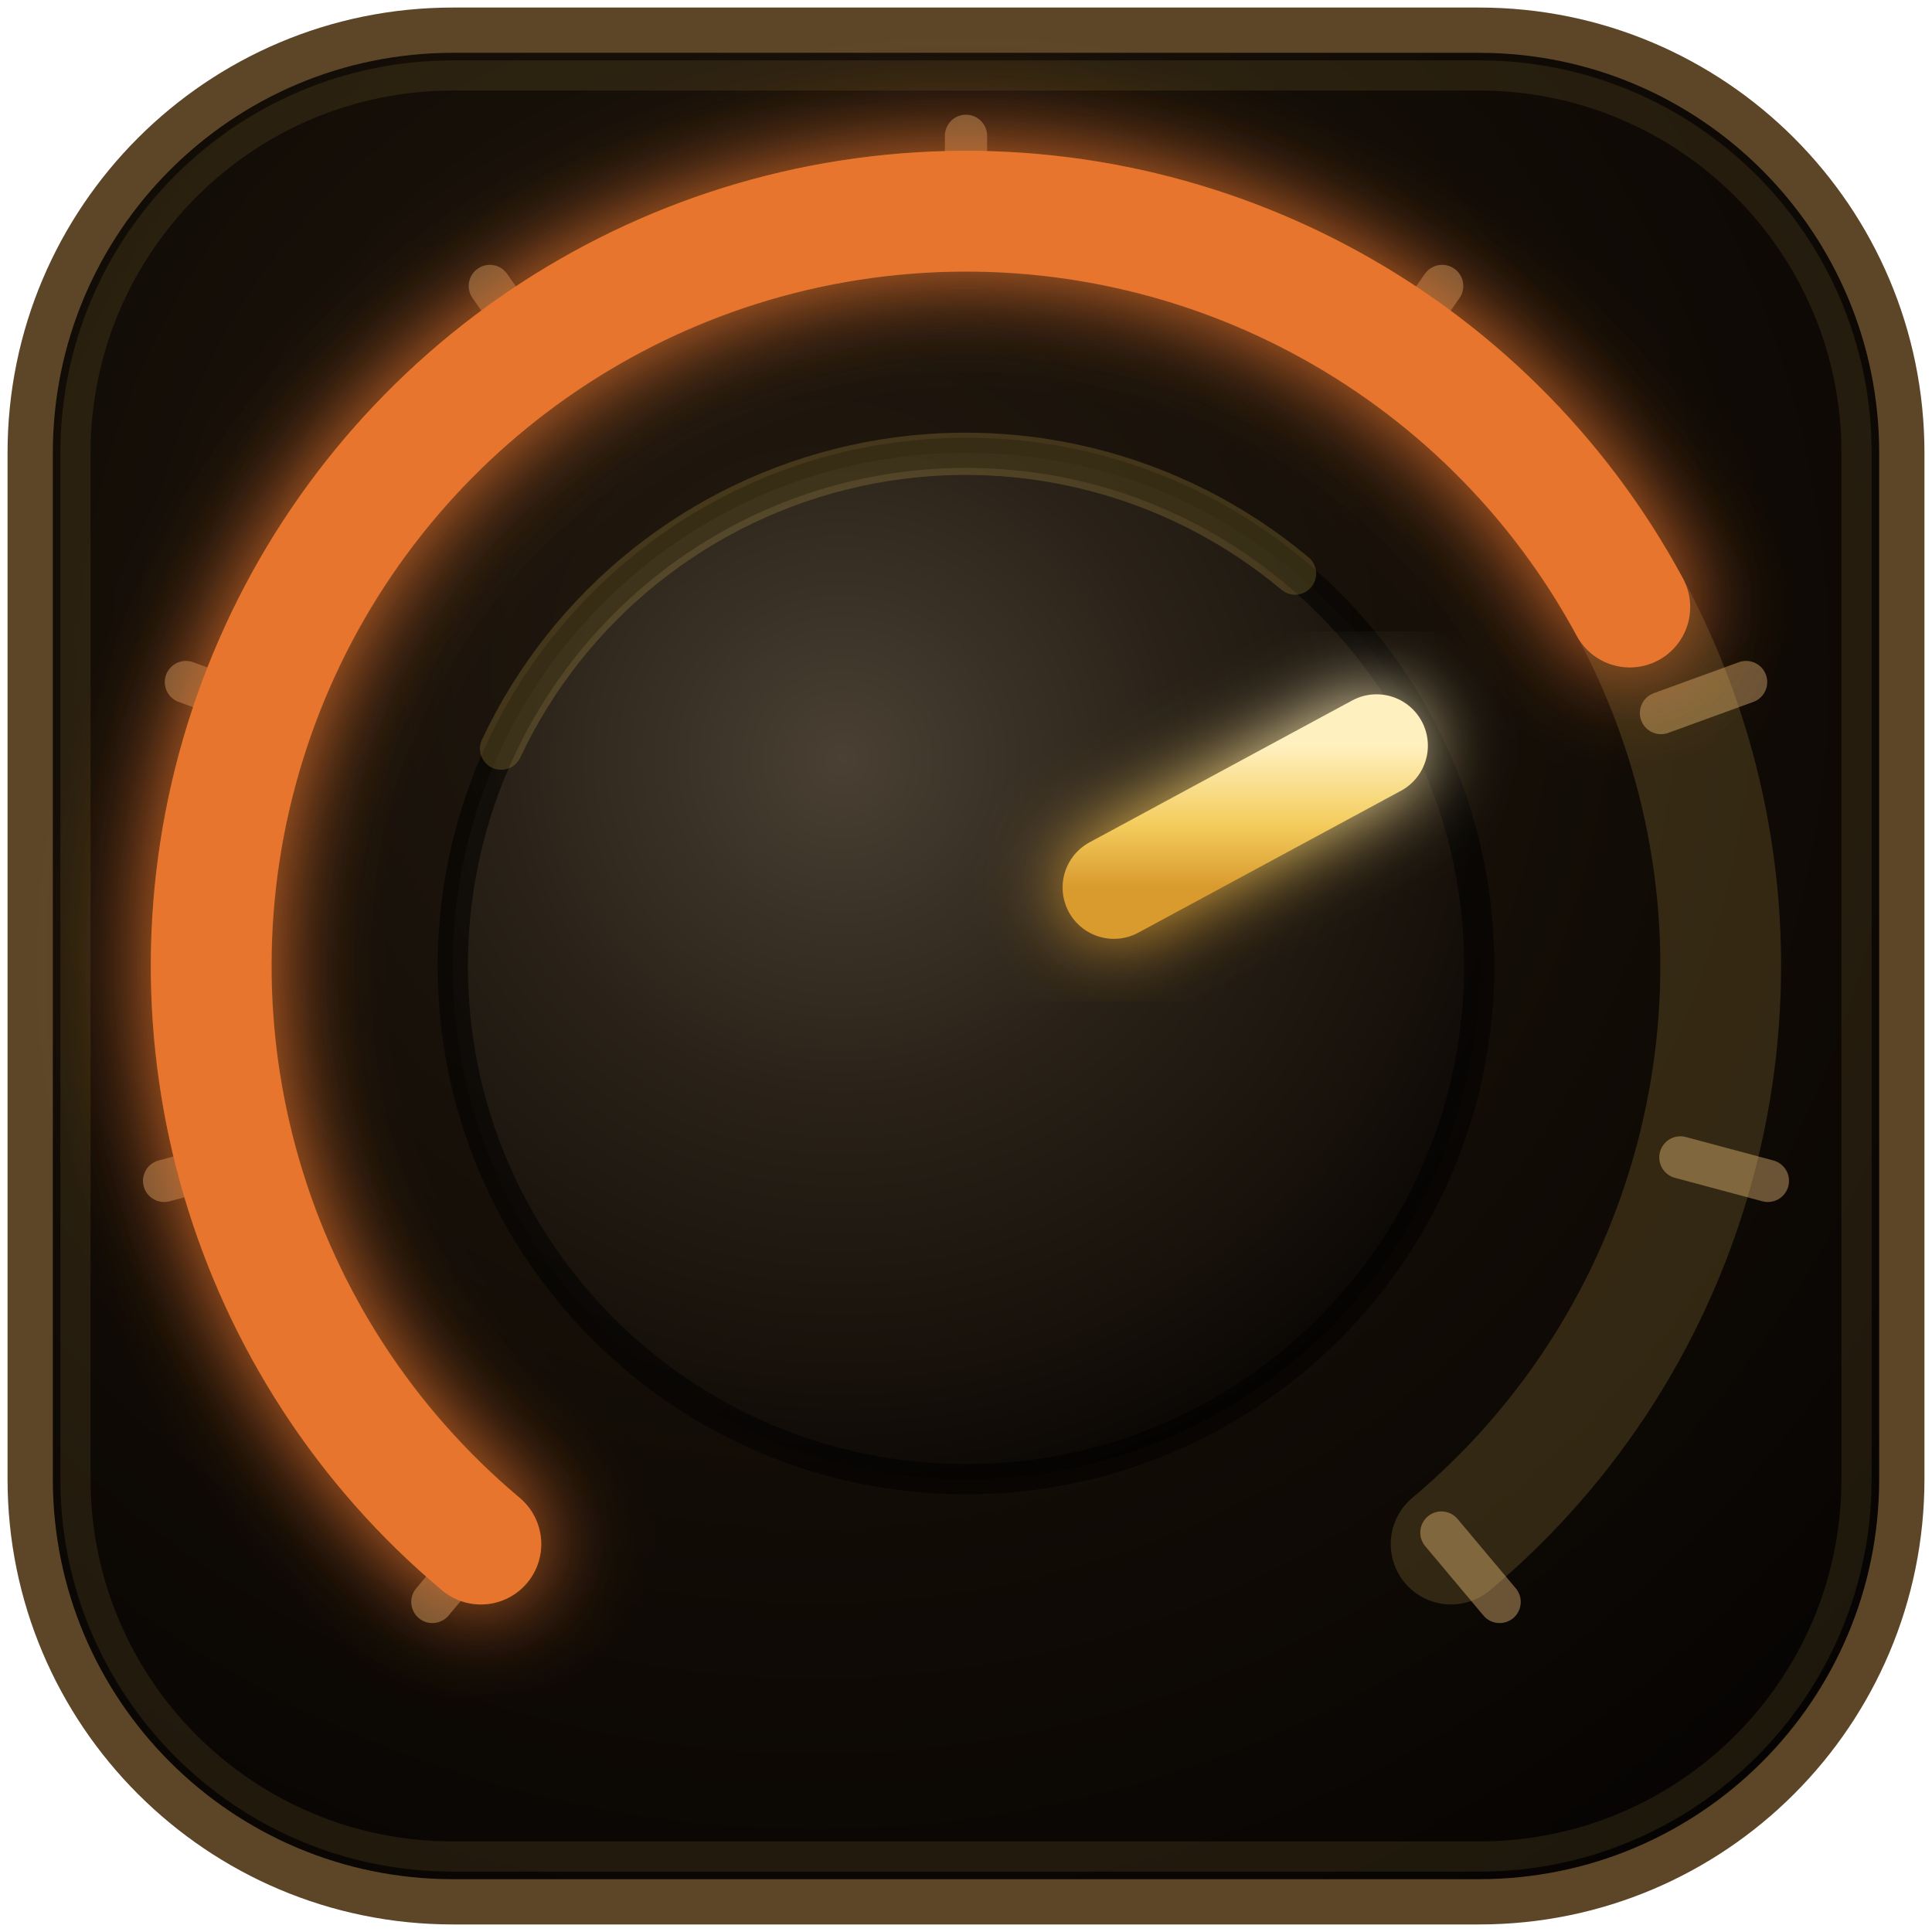
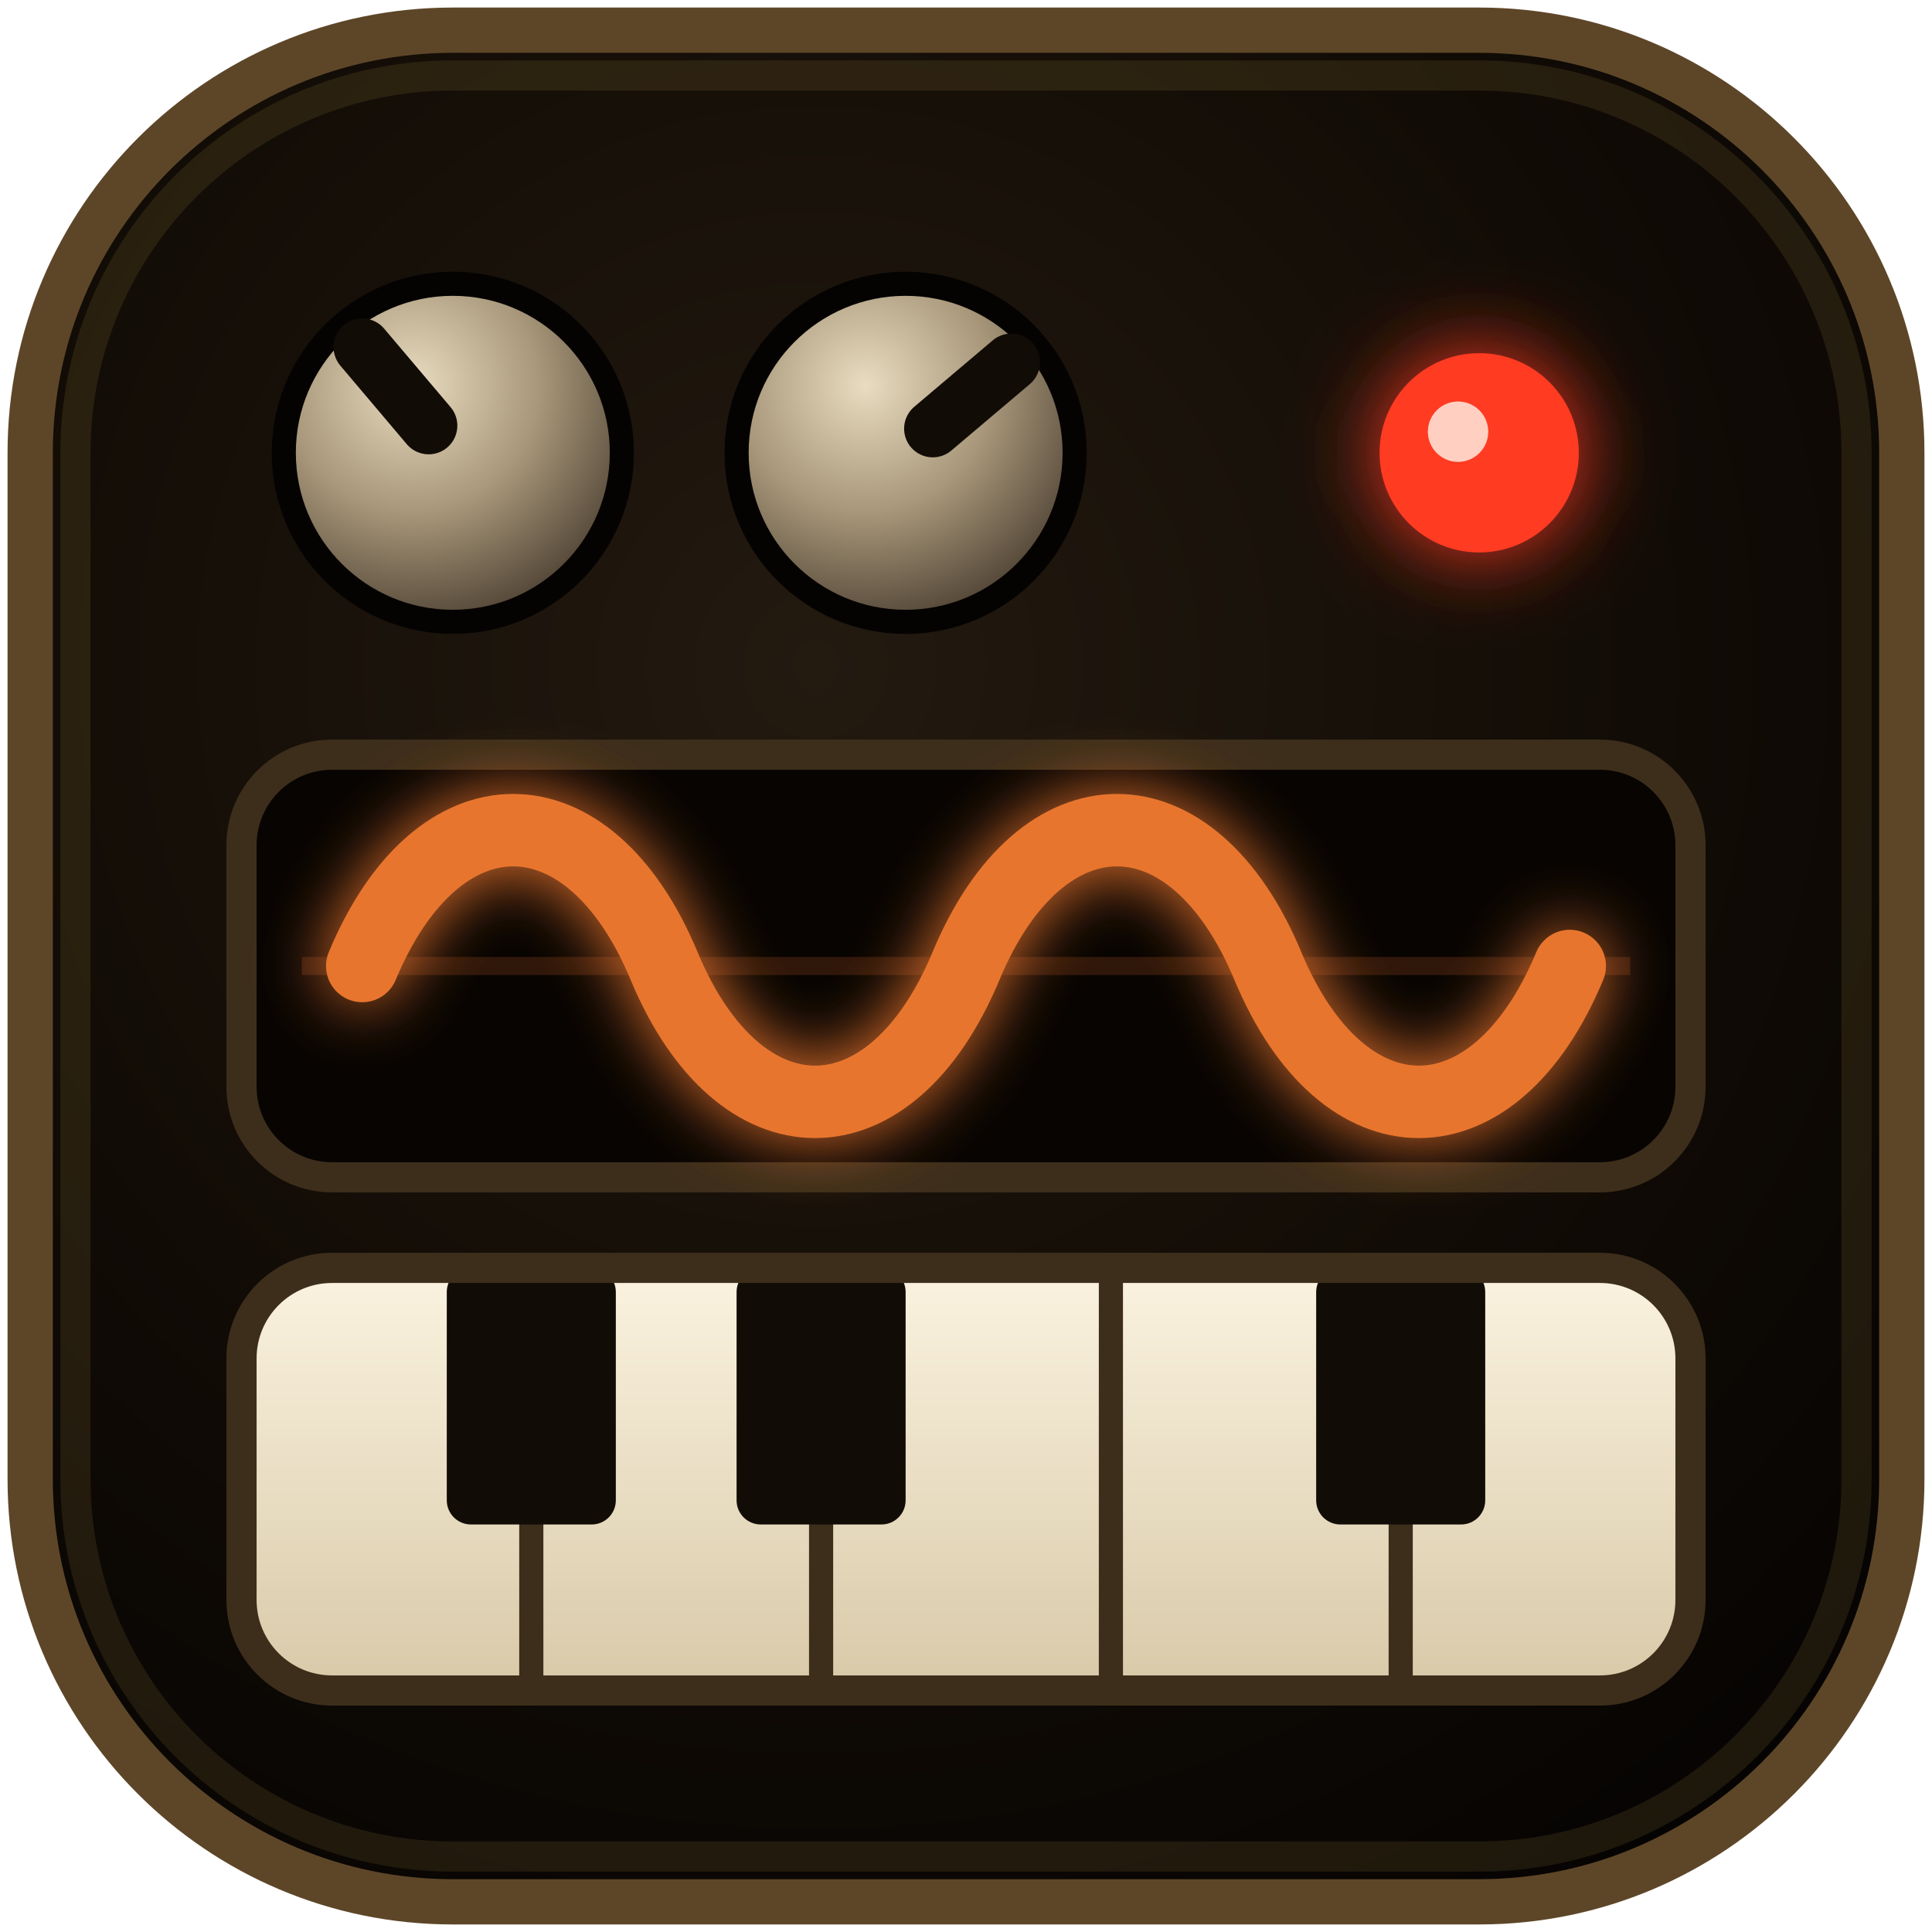
<svg xmlns="http://www.w3.org/2000/svg" viewBox="0 0 64 64" width="64" height="64">
  <defs>
-     <radialGradient id="panel" cx="42%" cy="34%" r="80%">
+     <radialGradient id="icon-panel" cx="42%" cy="34%" r="80%">
      <stop offset="0%" stop-color="#231a10" />
      <stop offset="55%" stop-color="#120c06" />
      <stop offset="100%" stop-color="#050302" />
    </radialGradient>
-     <radialGradient id="knob" cx="38%" cy="30%" r="78%">
-       <stop offset="0%" stop-color="#4a4034" />
-       <stop offset="42%" stop-color="#2a2218" />
-       <stop offset="78%" stop-color="#16100a" />
-       <stop offset="100%" stop-color="#050302" />
+     <radialGradient id="icon-knob" cx="38%" cy="30%" r="75%">
+       <stop offset="0%" stop-color="#e9dcc0" />
+       <stop offset="50%" stop-color="#a8977a" />
+       <stop offset="100%" stop-color="#4a3e30" />
    </radialGradient>
-     <linearGradient id="pointer" x1="0" y1="0" x2="0" y2="1">
-       <stop offset="0%" stop-color="#fff0bf" />
-       <stop offset="55%" stop-color="#f4cd5e" />
-       <stop offset="100%" stop-color="#d99a2e" />
+     <linearGradient id="icon-ivory" x1="0" y1="0" x2="0" y2="1">
+       <stop offset="0%" stop-color="#fbf3e0" />
+       <stop offset="100%" stop-color="#d8c9a8" />
    </linearGradient>
-     <filter id="glowAcc" x="-60%" y="-60%" width="220%" height="220%">
-       <feGaussianBlur stdDeviation="1.6" result="b" />
+     <filter id="icon-glow" x="-30%" y="-80%" width="160%" height="260%">
+       <feGaussianBlur stdDeviation="1.1" result="b" />
      <feMerge>
        <feMergeNode in="b" />
        <feMergeNode in="SourceGraphic" />
      </feMerge>
    </filter>
-     <filter id="glowGold" x="-80%" y="-80%" width="260%" height="260%">
-       <feGaussianBlur stdDeviation="1.3" result="b" />
+     <filter id="icon-led" x="-150%" y="-150%" width="400%" height="400%">
+       <feGaussianBlur stdDeviation="1.4" result="b" />
      <feMerge>
        <feMergeNode in="b" />
        <feMergeNode in="SourceGraphic" />
      </feMerge>
    </filter>
-     <filter id="glowLed" x="-160%" y="-180%" width="400%" height="400%">
-       <feGaussianBlur stdDeviation="1.7" result="b" />
-       <feMerge>
-         <feMergeNode in="b" />
-         <feMergeNode in="SourceGraphic" />
-       </feMerge>
-     </filter>
+     <clipPath id="icon-keys">
+       <rect x="8" y="42" width="48" height="14" rx="3" />
+     </clipPath>
  </defs>
-   <rect x="1" y="1" width="62" height="62" rx="14" fill="url(#panel)" stroke="#5d4628" stroke-width="1.5" />
+   <rect x="1" y="1" width="62" height="62" rx="14" fill="url(#icon-panel)" stroke="#5d4628" stroke-width="1.5" />
  <rect x="2.5" y="2.5" width="59" height="59" rx="12.5" fill="none" stroke="rgba(244,205,94,0.10)" stroke-width="1" />
-   <g stroke="#6b5436" stroke-width="1.4" stroke-linecap="round">
-     <line x1="32" y1="4.5" x2="32" y2="7.5" transform="rotate(-140 32 32)" />
-     <line x1="32" y1="4.5" x2="32" y2="7.5" transform="rotate(-105 32 32)" />
-     <line x1="32" y1="4.5" x2="32" y2="7.5" transform="rotate(-70 32 32)" />
-     <line x1="32" y1="4.5" x2="32" y2="7.5" transform="rotate(-35 32 32)" />
-     <line x1="32" y1="4.5" x2="32" y2="7.5" />
-     <line x1="32" y1="4.5" x2="32" y2="7.5" transform="rotate(35 32 32)" />
-     <line x1="32" y1="4.5" x2="32" y2="7.5" transform="rotate(70 32 32)" />
-     <line x1="32" y1="4.5" x2="32" y2="7.5" transform="rotate(105 32 32)" />
-     <line x1="32" y1="4.5" x2="32" y2="7.5" transform="rotate(140 32 32)" />
+   <circle cx="15" cy="15" r="5.6" fill="url(#icon-knob)" stroke="#050302" stroke-width="0.8" />
+   <line x1="14.2" y1="14.1" x2="12" y2="11.5" stroke="#120c06" stroke-width="1.9" stroke-linecap="round" />
+   <circle cx="30" cy="15" r="5.6" fill="url(#icon-knob)" stroke="#050302" stroke-width="0.8" />
+   <line x1="30.9" y1="14.2" x2="33.5" y2="12" stroke="#120c06" stroke-width="1.9" stroke-linecap="round" />
+   <circle cx="49" cy="15" r="3.3" fill="#ff3a20" filter="url(#icon-led)" />
+   <circle cx="48.3" cy="14.3" r="1" fill="#ffd0c2" />
+   <rect x="8" y="25" width="48" height="14" rx="3" fill="#070402" stroke="#3d2e1b" stroke-width="1" />
+   <line x1="10" y1="32" x2="54" y2="32" stroke="rgba(232,116,46,0.18)" stroke-width="0.6" />
+   <path d="M12 32 C14.5 26, 19.5 26, 22 32 S 29.5 38, 32 32 S 39.5 26, 42 32 S 49.5 38, 52 32" fill="none" stroke="#e8742e" stroke-width="2.4" stroke-linecap="round" filter="url(#icon-glow)" />
+   <g clip-path="url(#icon-keys)">
+     <rect x="8" y="42" width="48" height="14" fill="url(#icon-ivory)" />
+     <g stroke="#3d2e1b" stroke-width="0.8">
+       <line x1="17.6" y1="42" x2="17.6" y2="56" />
+       <line x1="27.2" y1="42" x2="27.2" y2="56" />
+       <line x1="36.8" y1="42" x2="36.8" y2="56" />
+       <line x1="46.4" y1="42" x2="46.4" y2="56" />
+     </g>
+     <g fill="#120c06">
+       <rect x="14.8" y="42" width="5.6" height="8.5" rx="0.8" />
+       <rect x="24.4" y="42" width="5.6" height="8.5" rx="0.8" />
+       <rect x="43.6" y="42" width="5.6" height="8.5" rx="0.8" />
+     </g>
  </g>
-   <path d="M 15.93 51.15 A 25 25 0 1 1 48.07 51.15" fill="none" stroke="rgba(244,205,94,0.16)" stroke-width="4" stroke-linecap="round" />
-   <path d="M 15.93 51.15 A 25 25 0 1 1 53.99 20.11" fill="none" stroke="#e8742e" stroke-width="4" stroke-linecap="round" filter="url(#glowAcc)" />
-   <circle cx="32" cy="32" r="17" fill="url(#knob)" stroke="rgba(0,0,0,0.55)" stroke-width="1" />
-   <path d="M 16.6 24.8 A 17 17 0 0 1 42.9 19" fill="none" stroke="rgba(244,205,94,0.18)" stroke-width="1.4" stroke-linecap="round" />
-   <line x1="36.9" y1="29.4" x2="45.6" y2="24.7" stroke="url(#pointer)" stroke-width="3.4" stroke-linecap="round" filter="url(#glowGold)" />
+   <rect x="8" y="42" width="48" height="14" rx="3" fill="none" stroke="#3d2e1b" stroke-width="1" />
</svg>
